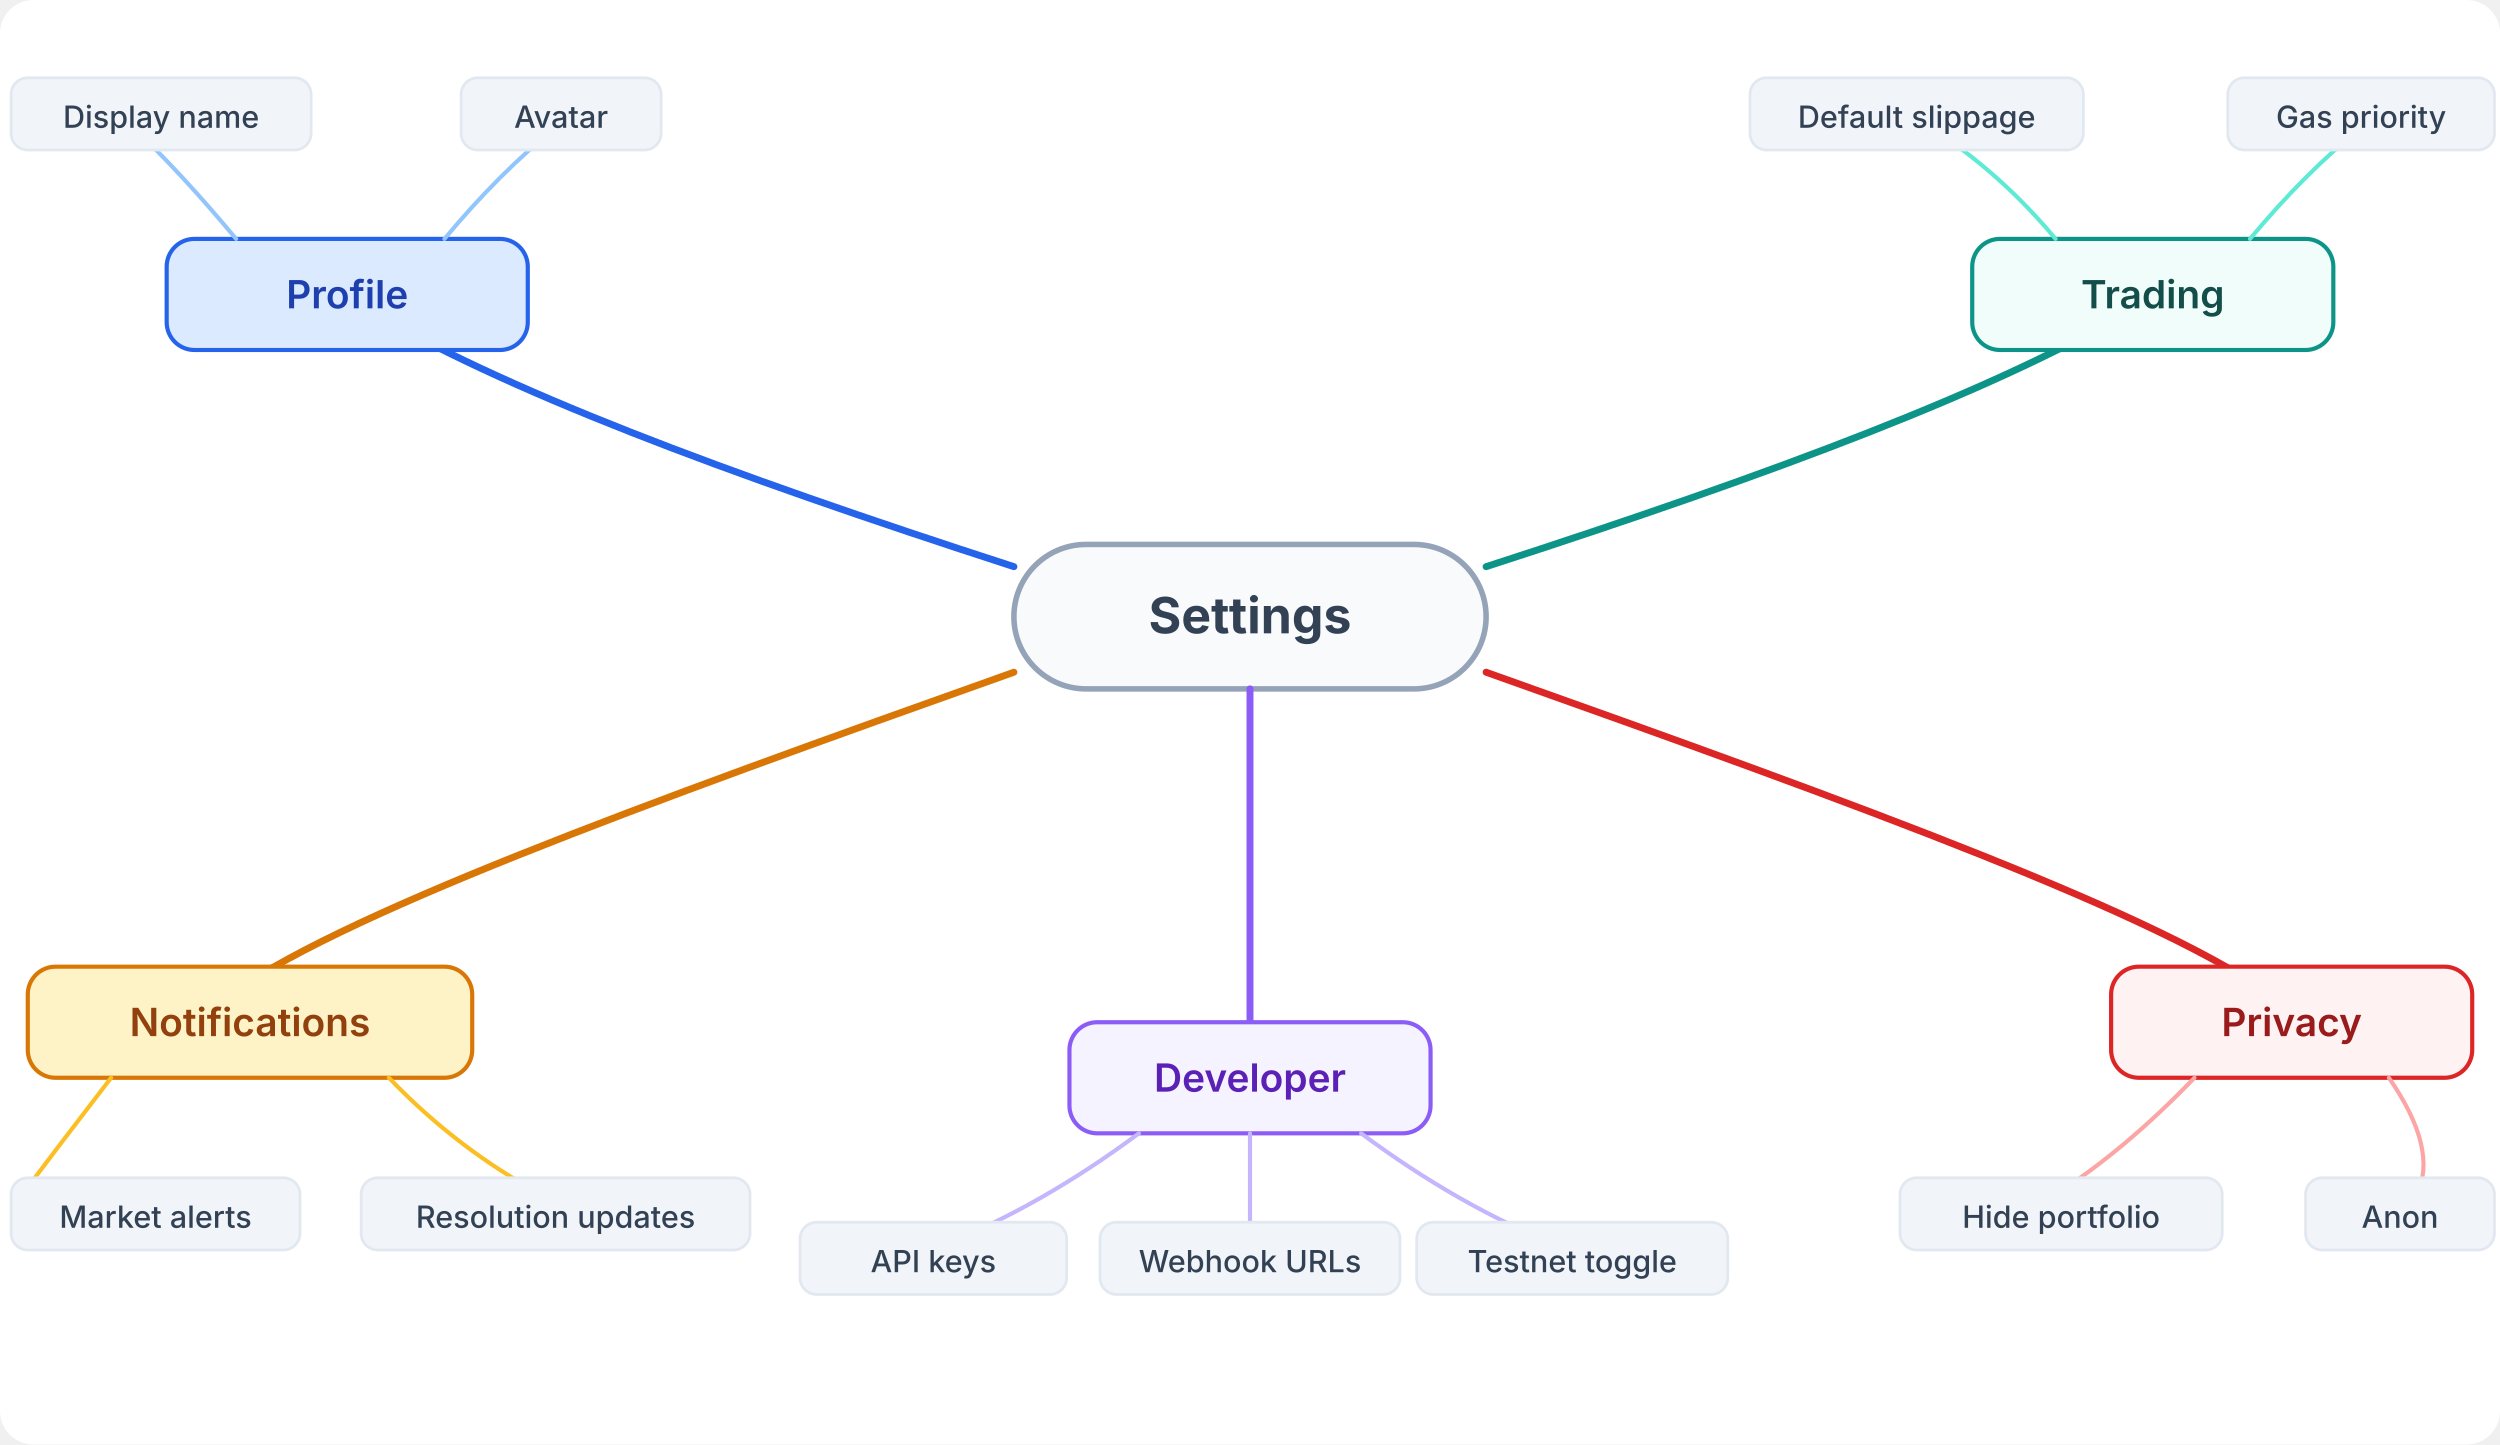
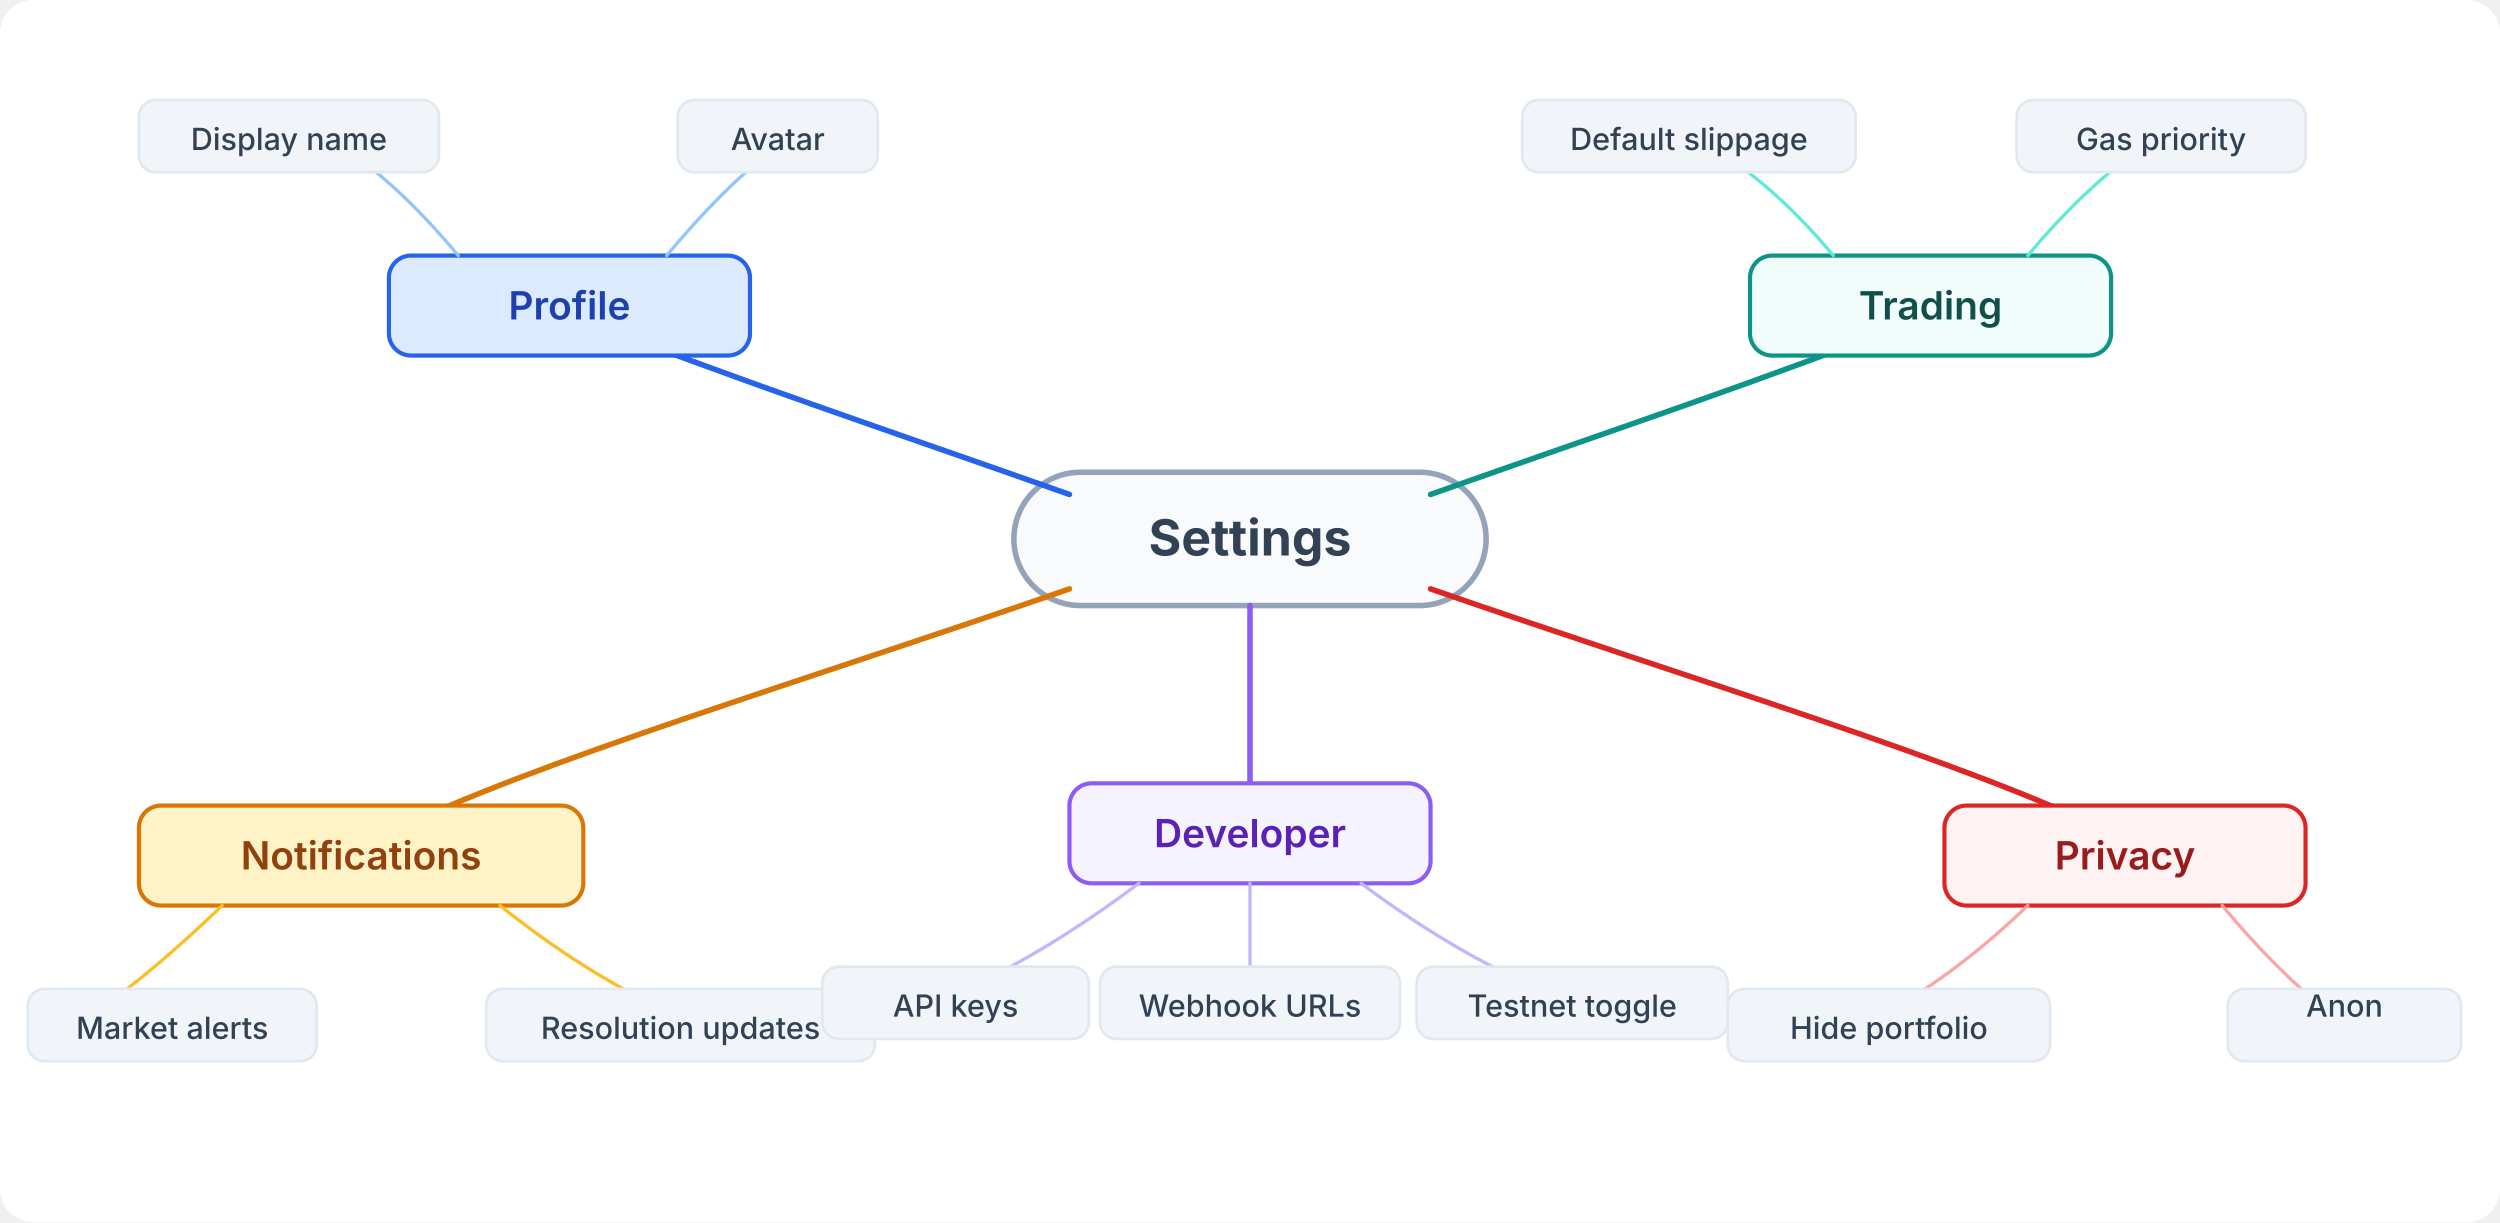
- <svg xmlns="http://www.w3.org/2000/svg" viewBox="0 0 900 520" font-family="Inter, system-ui, sans-serif">
-   <rect x="0" y="0" width="900" height="520" rx="12" fill="#ffffff" />
+ <svg xmlns="http://www.w3.org/2000/svg" viewBox="0 0 900 440" font-family="Inter, system-ui, sans-serif">
+   <rect x="0" y="0" width="900" height="440" rx="12" fill="#ffffff" />
  <style>
    .center { font-size: 18px; font-weight: 700; fill: #334155; }
    .l1 { font-size: 14px; font-weight: 600; }
    .l2 { font-size: 11px; font-weight: 500; fill: #334155; }
-     .branch { fill: none; stroke-width: 2.5; stroke-linecap: round; }
-     .twig { fill: none; stroke-width: 1.5; stroke-linecap: round; }
+     .branch { fill: none; stroke-width: 2; stroke-linecap: round; }
+     .twig { fill: none; stroke-width: 1.2; stroke-linecap: round; }
    .leaf { fill: #f1f5f9; stroke: #e2e8f0; stroke-width: 1; }
  </style>
-   <rect x="365" y="196" width="170" height="52" rx="26" fill="#f8fafc" stroke="#94a3b8" stroke-width="2" />
-   <text class="center" x="450" y="228" text-anchor="middle">Settings</text>
-   <path class="branch" stroke="#2563eb" d="M365 204 C260 170, 180 140, 130 110" />
-   <rect x="60" y="86" width="130" height="40" rx="10" fill="#dbeafe" stroke="#2563eb" stroke-width="1.5" />
-   <text class="l1" fill="#1e40af" x="125" y="111" text-anchor="middle">Profile</text>
-   <path class="twig" stroke="#93c5fd" d="M85 86 Q65 62, 48 46" />
-   <rect x="4" y="28" width="108" height="26" rx="6" class="leaf" />
-   <text class="l2" x="58" y="46" text-anchor="middle">Display name</text>
-   <path class="twig" stroke="#93c5fd" d="M160 86 Q180 62, 200 46" />
-   <rect x="166" y="28" width="72" height="26" rx="6" class="leaf" />
-   <text class="l2" x="202" y="46" text-anchor="middle">Avatar</text>
-   <path class="branch" stroke="#0d9488" d="M535 204 C640 170, 720 140, 770 110" />
-   <rect x="710" y="86" width="130" height="40" rx="10" fill="#f0fdfa" stroke="#0d9488" stroke-width="1.5" />
-   <text class="l1" fill="#134e4a" x="775" y="111" text-anchor="middle">Trading</text>
-   <path class="twig" stroke="#5eead4" d="M740 86 Q720 62, 695 46" />
-   <rect x="630" y="28" width="120" height="26" rx="6" class="leaf" />
-   <text class="l2" x="690" y="46" text-anchor="middle">Default slippage</text>
-   <path class="twig" stroke="#5eead4" d="M810 86 Q830 62, 850 46" />
-   <rect x="802" y="28" width="96" height="26" rx="6" class="leaf" />
-   <text class="l2" x="850" y="46" text-anchor="middle">Gas priority</text>
-   <path class="branch" stroke="#d97706" d="M365 242 C230 290, 120 330, 80 360" />
-   <rect x="10" y="348" width="160" height="40" rx="10" fill="#fef3c7" stroke="#d97706" stroke-width="1.5" />
-   <text class="l1" fill="#92400e" x="90" y="373" text-anchor="middle">Notifications</text>
-   <path class="twig" stroke="#fbbf24" d="M40 388 Q20 414, 8 430" />
-   <rect x="4" y="424" width="104" height="26" rx="6" class="leaf" />
-   <text class="l2" x="56" y="442" text-anchor="middle">Market alerts</text>
-   <path class="twig" stroke="#fbbf24" d="M140 388 Q165 414, 195 430" />
-   <rect x="130" y="424" width="140" height="26" rx="6" class="leaf" />
-   <text class="l2" x="200" y="442" text-anchor="middle">Resolution updates</text>
-   <path class="branch" stroke="#8b5cf6" d="M450 248 Q450 350, 450 370" />
-   <rect x="385" y="368" width="130" height="40" rx="10" fill="#f5f3ff" stroke="#8b5cf6" stroke-width="1.5" />
-   <text class="l1" fill="#5b21b6" x="450" y="393" text-anchor="middle">Developer</text>
-   <path class="twig" stroke="#c4b5fd" d="M410 408 Q375 434, 340 448" />
-   <rect x="288" y="440" width="96" height="26" rx="6" class="leaf" />
-   <text class="l2" x="336" y="458" text-anchor="middle">API keys</text>
-   <path class="twig" stroke="#c4b5fd" d="M450 408 Q450 434, 450 448" />
-   <rect x="396" y="440" width="108" height="26" rx="6" class="leaf" />
-   <text class="l2" x="450" y="458" text-anchor="middle">Webhook URLs</text>
-   <path class="twig" stroke="#c4b5fd" d="M490 408 Q525 434, 560 448" />
-   <rect x="510" y="440" width="112" height="26" rx="6" class="leaf" />
-   <text class="l2" x="566" y="458" text-anchor="middle">Testnet toggle</text>
-   <path class="branch" stroke="#dc2626" d="M535 242 C670 290, 780 330, 820 360" />
-   <rect x="760" y="348" width="130" height="40" rx="10" fill="#fef2f2" stroke="#dc2626" stroke-width="1.5" />
-   <text class="l1" fill="#991b1b" x="825" y="373" text-anchor="middle">Privacy</text>
-   <path class="twig" stroke="#fca5a5" d="M790 388 Q765 414, 740 430" />
-   <rect x="684" y="424" width="116" height="26" rx="6" class="leaf" />
-   <text class="l2" x="742" y="442" text-anchor="middle">Hide portfolio</text>
-   <path class="twig" stroke="#fca5a5" d="M860 388 Q878 414, 870 430" />
-   <rect x="830" y="424" width="68" height="26" rx="6" class="leaf" />
-   <text class="l2" x="864" y="442" text-anchor="middle">Anon</text>
+   <rect x="365" y="170" width="170" height="48" rx="24" fill="#f8fafc" stroke="#94a3b8" stroke-width="2" />
+   <text class="center" x="450" y="200" text-anchor="middle">Settings</text>
+   <path class="branch" stroke="#2563eb" d="M385 178 C320 155, 260 135, 210 115" />
+   <rect x="140" y="92" width="130" height="36" rx="8" fill="#dbeafe" stroke="#2563eb" stroke-width="1.5" />
+   <text class="l1" fill="#1e40af" x="205" y="115" text-anchor="middle">Profile</text>
+   <path class="twig" stroke="#93c5fd" d="M165 92 Q145 68, 125 54" />
+   <rect x="50" y="36" width="108" height="26" rx="6" class="leaf" />
+   <text class="l2" x="104" y="54" text-anchor="middle">Display name</text>
+   <path class="twig" stroke="#93c5fd" d="M240 92 Q260 68, 278 54" />
+   <rect x="244" y="36" width="72" height="26" rx="6" class="leaf" />
+   <text class="l2" x="280" y="54" text-anchor="middle">Avatar</text>
+   <path class="branch" stroke="#0d9488" d="M515 178 C580 155, 640 135, 690 115" />
+   <rect x="630" y="92" width="130" height="36" rx="8" fill="#f0fdfa" stroke="#0d9488" stroke-width="1.5" />
+   <text class="l1" fill="#134e4a" x="695" y="115" text-anchor="middle">Trading</text>
+   <path class="twig" stroke="#5eead4" d="M660 92 Q640 68, 618 54" />
+   <rect x="548" y="36" width="120" height="26" rx="6" class="leaf" />
+   <text class="l2" x="608" y="54" text-anchor="middle">Default slippage</text>
+   <path class="twig" stroke="#5eead4" d="M730 92 Q750 68, 770 54" />
+   <rect x="726" y="36" width="104" height="26" rx="6" class="leaf" />
+   <text class="l2" x="778" y="54" text-anchor="middle">Gas priority</text>
+   <path class="branch" stroke="#d97706" d="M385 212 C290 245, 190 275, 140 300" />
+   <rect x="50" y="290" width="160" height="36" rx="8" fill="#fef3c7" stroke="#d97706" stroke-width="1.5" />
+   <text class="l1" fill="#92400e" x="130" y="313" text-anchor="middle">Notifications</text>
+   <path class="twig" stroke="#fbbf24" d="M80 326 Q55 350, 35 364" />
+   <rect x="10" y="356" width="104" height="26" rx="6" class="leaf" />
+   <text class="l2" x="62" y="374" text-anchor="middle">Market alerts</text>
+   <path class="twig" stroke="#fbbf24" d="M180 326 Q210 350, 240 364" />
+   <rect x="175" y="356" width="140" height="26" rx="6" class="leaf" />
+   <text class="l2" x="245" y="374" text-anchor="middle">Resolution updates</text>
+   <path class="branch" stroke="#8b5cf6" d="M450 218 Q450 268, 450 286" />
+   <rect x="385" y="282" width="130" height="36" rx="8" fill="#f5f3ff" stroke="#8b5cf6" stroke-width="1.5" />
+   <text class="l1" fill="#5b21b6" x="450" y="305" text-anchor="middle">Developer</text>
+   <path class="twig" stroke="#c4b5fd" d="M410 318 Q378 342, 348 356" />
+   <rect x="296" y="348" width="96" height="26" rx="6" class="leaf" />
+   <text class="l2" x="344" y="366" text-anchor="middle">API keys</text>
+   <path class="twig" stroke="#c4b5fd" d="M450 318 Q450 342, 450 356" />
+   <rect x="396" y="348" width="108" height="26" rx="6" class="leaf" />
+   <text class="l2" x="450" y="366" text-anchor="middle">Webhook URLs</text>
+   <path class="twig" stroke="#c4b5fd" d="M490 318 Q522 342, 554 356" />
+   <rect x="510" y="348" width="112" height="26" rx="6" class="leaf" />
+   <text class="l2" x="566" y="366" text-anchor="middle">Testnet toggle</text>
+   <path class="branch" stroke="#dc2626" d="M515 212 C610 245, 710 275, 760 300" />
+   <rect x="700" y="290" width="130" height="36" rx="8" fill="#fef2f2" stroke="#dc2626" stroke-width="1.5" />
+   <text class="l1" fill="#991b1b" x="765" y="313" text-anchor="middle">Privacy</text>
+   <path class="twig" stroke="#fca5a5" d="M730 326 Q705 350, 680 364" />
+   <rect x="622" y="356" width="116" height="26" rx="6" class="leaf" />
+   <text class="l2" x="680" y="374" text-anchor="middle">Hide portfolio</text>
+   <path class="twig" stroke="#fca5a5" d="M800 326 Q820 350, 838 364" />
+   <rect x="802" y="356" width="84" height="26" rx="6" class="leaf" />
+   <text class="l2" x="844" y="366" text-anchor="middle">Anon</text>
</svg>
